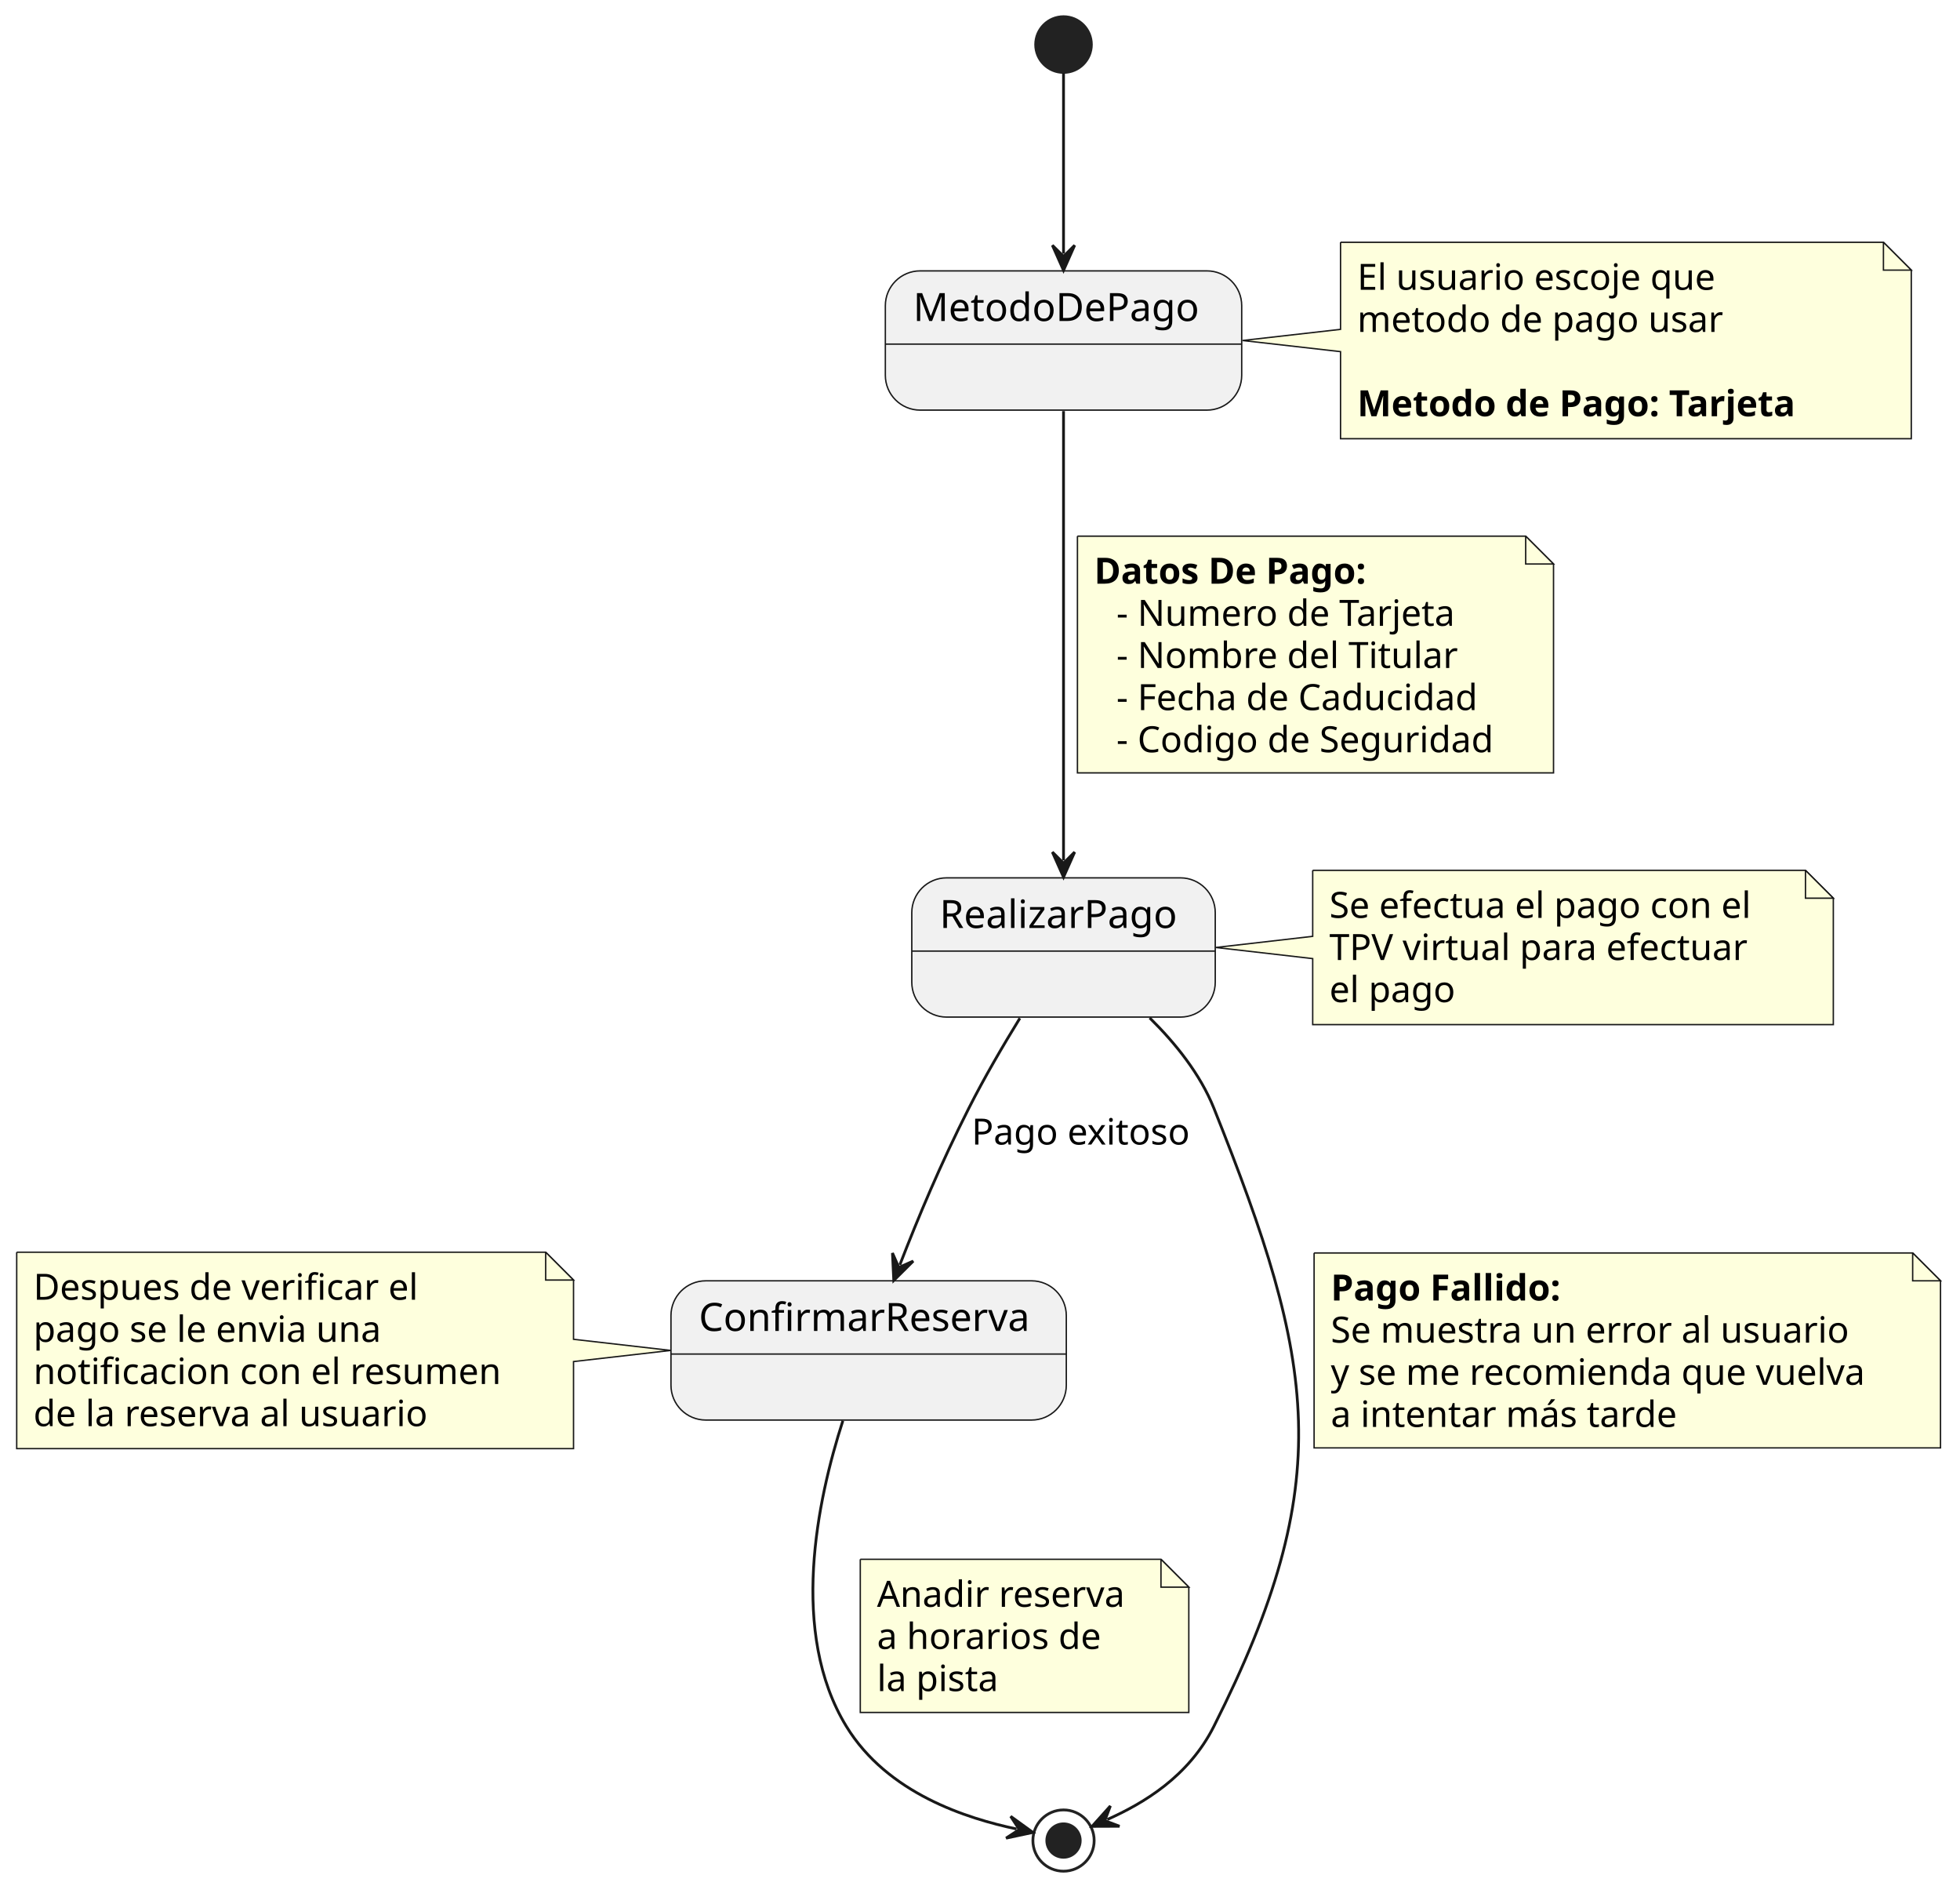
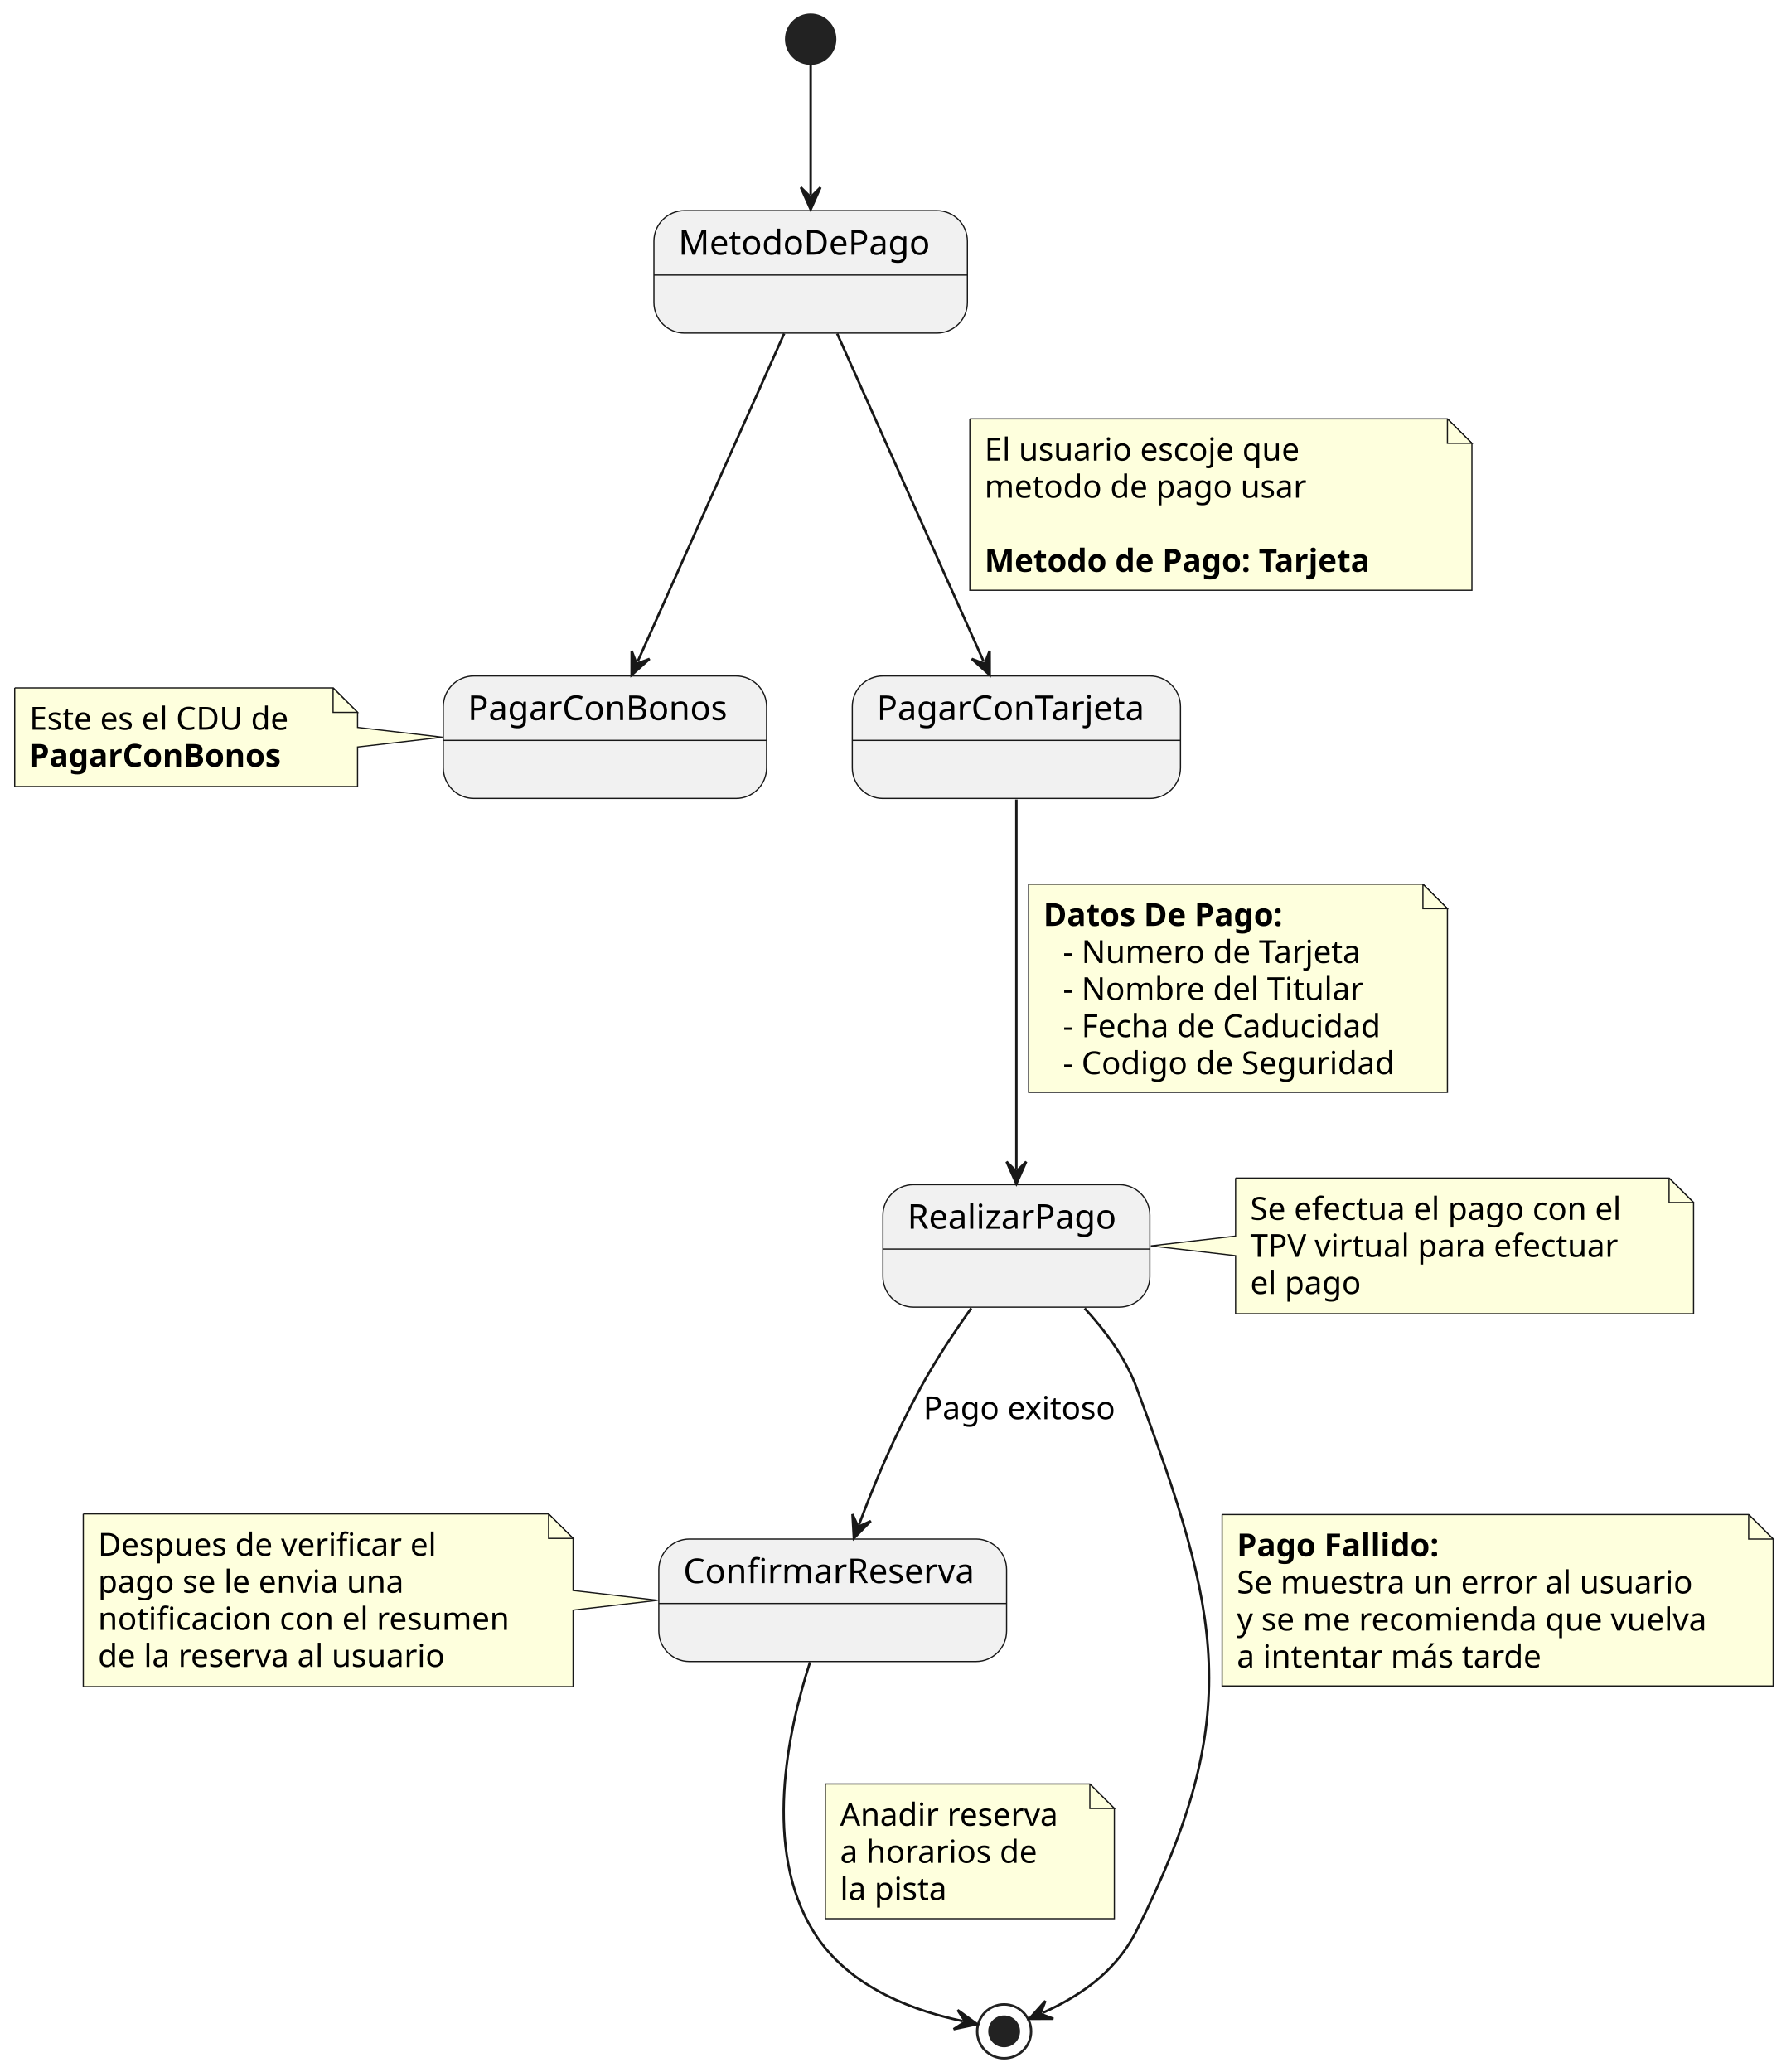
- <svg xmlns="http://www.w3.org/2000/svg" contentStyleType="text/css" height="677px" preserveAspectRatio="none" style="width:704px;height:677px;background:#FFFFFF;" version="1.1" viewBox="0 0 704 677" width="704px" zoomAndPan="magnify">
+ <svg xmlns="http://www.w3.org/2000/svg" contentStyleType="text/css" height="846px" preserveAspectRatio="none" style="width:731px;height:846px;background:#FFFFFF;" version="1.1" viewBox="0 0 731 846" width="731px" zoomAndPan="magnify">
  <defs />
  <g>
-     <ellipse cx="382" cy="16" fill="#222222" rx="10" ry="10" style="stroke:#222222;stroke-width:1.0;" />
+     <ellipse cx="331" cy="16" fill="#222222" rx="10" ry="10" style="stroke:#222222;stroke-width:1.0;" />
    <g id="MetodoDePago">
-       <rect fill="#F1F1F1" height="50" rx="12.5" ry="12.5" style="stroke:#181818;stroke-width:0.5;" width="128" x="318" y="97.27" />
-       <line style="stroke:#181818;stroke-width:0.5;" x1="318" x2="446" y1="123.567" y2="123.567" />
-       <text fill="#000000" font-family="sans-serif" font-size="14" lengthAdjust="spacing" textLength="108" x="328" y="115.265">MetodoDePago</text>
+       <rect fill="#F1F1F1" height="50" rx="12.5" ry="12.5" style="stroke:#181818;stroke-width:0.5;" width="128" x="267" y="86" />
+       <line style="stroke:#181818;stroke-width:0.5;" x1="267" x2="395" y1="112.297" y2="112.297" />
+       <text fill="#000000" font-family="sans-serif" font-size="14" lengthAdjust="spacing" textLength="108" x="277" y="103.995">MetodoDePago</text>
    </g>
-     <g id="elem_GMN5">
-       <path d="M481.5,87 L481.5,118.27 L446.31,122.27 L481.5,126.27 L481.5,157.531 A0,0 0 0 0 481.5,157.531 L686.5,157.531 A0,0 0 0 0 686.5,157.531 L686.5,97 L676.5,87 L481.5,87 A0,0 0 0 0 481.5,87 " fill="#FEFFDD" style="stroke:#181818;stroke-width:0.5;" />
-       <path d="M676.5,87 L676.5,97 L686.5,97 L676.5,87 " fill="#FEFFDD" style="stroke:#181818;stroke-width:0.5;" />
-       <text fill="#000000" font-family="sans-serif" font-size="13" lengthAdjust="spacing" textLength="135" x="487.5" y="104.067">El usuario escoje que</text>
-       <text fill="#000000" font-family="sans-serif" font-size="13" lengthAdjust="spacing" textLength="138" x="487.5" y="119.2">metodo de pago usar</text>
-       <text fill="#000000" font-family="sans-serif" font-size="13" lengthAdjust="spacing" textLength="4" x="487.5" y="134.333"> </text>
-       <text fill="#000000" font-family="sans-serif" font-size="13" font-weight="bold" lengthAdjust="spacing" textLength="184" x="487.5" y="149.465">Metodo de Pago: Tarjeta</text>
+     <g id="PagarConBonos">
+       <rect fill="#F1F1F1" height="50" rx="12.5" ry="12.5" style="stroke:#181818;stroke-width:0.5;" width="132" x="181" y="276" />
+       <line style="stroke:#181818;stroke-width:0.5;" x1="181" x2="313" y1="302.297" y2="302.297" />
+       <text fill="#000000" font-family="sans-serif" font-size="14" lengthAdjust="spacing" textLength="112" x="191" y="293.995">PagarConBonos</text>
+     </g>
+     <g id="elem_GMN7">
+       <path d="M6,280.87 L6,321.136 A0,0 0 0 0 6,321.136 L146,321.136 A0,0 0 0 0 146,321.136 L146,305 L180.65,301 L146,297 L146,290.87 L136,280.87 L6,280.87 A0,0 0 0 0 6,280.87 " fill="#FEFFDD" style="stroke:#181818;stroke-width:0.5;" />
+       <path d="M136,280.87 L136,290.87 L146,290.87 L136,280.87 " fill="#FEFFDD" style="stroke:#181818;stroke-width:0.5;" />
+       <text fill="#000000" font-family="sans-serif" font-size="13" lengthAdjust="spacing" textLength="115" x="12" y="297.937">Este es el CDU de</text>
+       <text fill="#000000" font-family="sans-serif" font-size="13" font-weight="bold" lengthAdjust="spacing" textLength="117" x="12" y="313.07">PagarConBonos</text>
+     </g>
+     <g id="PagarConTarjeta">
+       <rect fill="#F1F1F1" height="50" rx="12.5" ry="12.5" style="stroke:#181818;stroke-width:0.5;" width="134" x="348" y="276" />
+       <line style="stroke:#181818;stroke-width:0.5;" x1="348" x2="482" y1="302.297" y2="302.297" />
+       <text fill="#000000" font-family="sans-serif" font-size="14" lengthAdjust="spacing" textLength="114" x="358" y="293.995">PagarConTarjeta</text>
    </g>
    <g id="RealizarPago">
-       <rect fill="#F1F1F1" height="50" rx="12.5" ry="12.5" style="stroke:#181818;stroke-width:0.5;" width="109" x="327.5" y="315.23" />
-       <line style="stroke:#181818;stroke-width:0.5;" x1="327.5" x2="436.5" y1="341.527" y2="341.527" />
-       <text fill="#000000" font-family="sans-serif" font-size="14" lengthAdjust="spacing" textLength="89" x="337.5" y="333.225">RealizarPago</text>
+       <rect fill="#F1F1F1" height="50" rx="12.5" ry="12.5" style="stroke:#181818;stroke-width:0.5;" width="109" x="360.5" y="483.7" />
+       <line style="stroke:#181818;stroke-width:0.5;" x1="360.5" x2="469.5" y1="509.997" y2="509.997" />
+       <text fill="#000000" font-family="sans-serif" font-size="14" lengthAdjust="spacing" textLength="89" x="370.5" y="501.695">RealizarPago</text>
    </g>
-     <g id="elem_GMN10">
-       <path d="M471.5,312.53 L471.5,336.23 L436.69,340.23 L471.5,344.23 L471.5,367.928 A0,0 0 0 0 471.5,367.928 L658.5,367.928 A0,0 0 0 0 658.5,367.928 L658.5,322.53 L648.5,312.53 L471.5,312.53 A0,0 0 0 0 471.5,312.53 " fill="#FEFFDD" style="stroke:#181818;stroke-width:0.5;" />
-       <path d="M648.5,312.53 L648.5,322.53 L658.5,322.53 L648.5,312.53 " fill="#FEFFDD" style="stroke:#181818;stroke-width:0.5;" />
-       <text fill="#000000" font-family="sans-serif" font-size="13" lengthAdjust="spacing" textLength="162" x="477.5" y="329.597">Se efectua el pago con el</text>
-       <text fill="#000000" font-family="sans-serif" font-size="13" lengthAdjust="spacing" textLength="157" x="477.5" y="344.73">TPV virtual para efectuar</text>
-       <text fill="#000000" font-family="sans-serif" font-size="13" lengthAdjust="spacing" textLength="47" x="477.5" y="359.863">el pago</text>
+     <g id="elem_GMN14">
+       <path d="M504.5,481 L504.5,504.7 L469.91,508.7 L504.5,512.7 L504.5,536.398 A0,0 0 0 0 504.5,536.398 L691.5,536.398 A0,0 0 0 0 691.5,536.398 L691.5,491 L681.5,481 L504.5,481 A0,0 0 0 0 504.5,481 " fill="#FEFFDD" style="stroke:#181818;stroke-width:0.5;" />
+       <path d="M681.5,481 L681.5,491 L691.5,491 L681.5,481 " fill="#FEFFDD" style="stroke:#181818;stroke-width:0.5;" />
+       <text fill="#000000" font-family="sans-serif" font-size="13" lengthAdjust="spacing" textLength="162" x="510.5" y="498.067">Se efectua el pago con el</text>
+       <text fill="#000000" font-family="sans-serif" font-size="13" lengthAdjust="spacing" textLength="157" x="510.5" y="513.2">TPV virtual para efectuar</text>
+       <text fill="#000000" font-family="sans-serif" font-size="13" lengthAdjust="spacing" textLength="47" x="510.5" y="528.332">el pago</text>
    </g>
    <g id="ConfirmarReserva">
-       <rect fill="#F1F1F1" height="50" rx="12.5" ry="12.5" style="stroke:#181818;stroke-width:0.5;" width="142" x="241" y="459.93" />
-       <line style="stroke:#181818;stroke-width:0.5;" x1="241" x2="383" y1="486.227" y2="486.227" />
-       <text fill="#000000" font-family="sans-serif" font-size="14" lengthAdjust="spacing" textLength="122" x="251" y="477.925">ConfirmarReserva</text>
+       <rect fill="#F1F1F1" height="50" rx="12.5" ry="12.5" style="stroke:#181818;stroke-width:0.5;" width="142" x="269" y="628.4" />
+       <line style="stroke:#181818;stroke-width:0.5;" x1="269" x2="411" y1="654.697" y2="654.697" />
+       <text fill="#000000" font-family="sans-serif" font-size="14" lengthAdjust="spacing" textLength="122" x="279" y="646.395">ConfirmarReserva</text>
    </g>
-     <g id="elem_GMN15">
-       <path d="M6,449.66 L6,520.191 A0,0 0 0 0 6,520.191 L206,520.191 A0,0 0 0 0 206,520.191 L206,488.93 L240.9,484.93 L206,480.93 L206,459.66 L196,449.66 L6,449.66 A0,0 0 0 0 6,449.66 " fill="#FEFFDD" style="stroke:#181818;stroke-width:0.5;" />
-       <path d="M196,449.66 L196,459.66 L206,459.66 L196,449.66 " fill="#FEFFDD" style="stroke:#181818;stroke-width:0.5;" />
-       <text fill="#000000" font-family="sans-serif" font-size="13" lengthAdjust="spacing" textLength="145" x="12" y="466.727">Despues de verificar el</text>
-       <text fill="#000000" font-family="sans-serif" font-size="13" lengthAdjust="spacing" textLength="132" x="12" y="481.86">pago se le envia una</text>
-       <text fill="#000000" font-family="sans-serif" font-size="13" lengthAdjust="spacing" textLength="175" x="12" y="496.993">notificacion con el resumen</text>
-       <text fill="#000000" font-family="sans-serif" font-size="13" lengthAdjust="spacing" textLength="149" x="12" y="512.125">de la reserva al usuario</text>
+     <g id="elem_GMN19">
+       <path d="M34,618.13 L34,688.661 A0,0 0 0 0 34,688.661 L234,688.661 A0,0 0 0 0 234,688.661 L234,657.4 L268.53,653.4 L234,649.4 L234,628.13 L224,618.13 L34,618.13 A0,0 0 0 0 34,618.13 " fill="#FEFFDD" style="stroke:#181818;stroke-width:0.5;" />
+       <path d="M224,618.13 L224,628.13 L234,628.13 L224,618.13 " fill="#FEFFDD" style="stroke:#181818;stroke-width:0.5;" />
+       <text fill="#000000" font-family="sans-serif" font-size="13" lengthAdjust="spacing" textLength="145" x="40" y="635.197">Despues de verificar el</text>
+       <text fill="#000000" font-family="sans-serif" font-size="13" lengthAdjust="spacing" textLength="132" x="40" y="650.33">pago se le envia una</text>
+       <text fill="#000000" font-family="sans-serif" font-size="13" lengthAdjust="spacing" textLength="175" x="40" y="665.462">notificacion con el resumen</text>
+       <text fill="#000000" font-family="sans-serif" font-size="13" lengthAdjust="spacing" textLength="149" x="40" y="680.595">de la reserva al usuario</text>
    </g>
-     <ellipse cx="382" cy="660.93" fill="none" rx="11" ry="11" style="stroke:#222222;stroke-width:1.0;" />
-     <ellipse cx="382" cy="660.93" fill="#222222" rx="6" ry="6" style="stroke:#222222;stroke-width:1.0;" />
+     <ellipse cx="410" cy="829.4" fill="none" rx="11" ry="11" style="stroke:#222222;stroke-width:1.0;" />
+     <ellipse cx="410" cy="829.4" fill="#222222" rx="6" ry="6" style="stroke:#222222;stroke-width:1.0;" />
    <g id="link_*start*_MetodoDePago">
-       <path d="M382,26.25 C382,42 382,68.5 382,91.08 " fill="none" id="*start*-to-MetodoDePago" style="stroke:#181818;stroke-width:1.0;" />
-       <polygon fill="#181818" points="382,97.08,386,88.08,382,92.08,378,88.08,382,97.08" style="stroke:#181818;stroke-width:1.0;" />
+       <path d="M331,26.26 C331,39.95 331,60.07 331,79.52 " fill="none" id="*start*-to-MetodoDePago" style="stroke:#181818;stroke-width:1.0;" />
+       <polygon fill="#181818" points="331,85.52,335,76.52,331,80.52,327,76.52,331,85.52" style="stroke:#181818;stroke-width:1.0;" />
    </g>
-     <g id="link_MetodoDePago_RealizarPago">
-       <path d="M382,147.62 C382,189.21 382,267.44 382,308.97 " fill="none" id="MetodoDePago-to-RealizarPago" style="stroke:#181818;stroke-width:1.0;" />
-       <polygon fill="#181818" points="382,314.97,386,305.97,382,309.97,378,305.97,382,314.97" style="stroke:#181818;stroke-width:1.0;" />
-       <path d="M387,192.53 L387,277.53 L558,277.53 L558,202.53 L548,192.53 L387,192.53 " fill="#FEFFDD" style="stroke:#181818;stroke-width:0.5;" />
-       <path d="M548,192.53 L548,202.53 L558,202.53 L548,192.53 " fill="#FEFFDD" style="stroke:#181818;stroke-width:0.5;" />
-       <text fill="#000000" font-family="sans-serif" font-size="13" font-weight="bold" lengthAdjust="spacing" textLength="116" x="393" y="209.597">Datos De Pago:</text>
-       <text fill="#000000" font-family="sans-serif" font-size="13" lengthAdjust="spacing" textLength="129" x="401" y="224.73">- Numero de Tarjeta</text>
-       <text fill="#000000" font-family="sans-serif" font-size="13" lengthAdjust="spacing" textLength="127" x="401" y="239.863">- Nombre del Titular</text>
-       <text fill="#000000" font-family="sans-serif" font-size="13" lengthAdjust="spacing" textLength="138" x="401" y="254.995">- Fecha de Caducidad</text>
-       <text fill="#000000" font-family="sans-serif" font-size="13" lengthAdjust="spacing" textLength="142" x="401" y="270.128">- Codigo de Seguridad</text>
+     <g id="link_MetodoDePago_PagarConBonos">
+       <path d="M320.19,136.19 C304.11,172.19 276.488,234.012 260.348,270.122 " fill="none" id="MetodoDePago-to-PagarConBonos" style="stroke:#181818;stroke-width:1.0;" />
+       <polygon fill="#181818" points="257.9,275.6,265.224,269.016,259.94,271.035,257.921,265.751,257.9,275.6" style="stroke:#181818;stroke-width:1.0;" />
+     </g>
+     <g id="link_MetodoDePago_PagarConTarjeta">
+       <path d="M341.81,136.19 C357.89,172.19 385.512,234.012 401.652,270.122 " fill="none" id="MetodoDePago-to-PagarConTarjeta" style="stroke:#181818;stroke-width:1.0;" />
+       <polygon fill="#181818" points="404.1,275.6,404.079,265.751,402.06,271.035,396.776,269.016,404.1,275.6" style="stroke:#181818;stroke-width:1.0;" />
+       <path d="M396,171 L396,241 L601,241 L601,181 L591,171 L396,171 " fill="#FEFFDD" style="stroke:#181818;stroke-width:0.5;" />
+       <path d="M591,171 L591,181 L601,181 L591,171 " fill="#FEFFDD" style="stroke:#181818;stroke-width:0.5;" />
+       <text fill="#000000" font-family="sans-serif" font-size="13" lengthAdjust="spacing" textLength="135" x="402" y="188.067">El usuario escoje que</text>
+       <text fill="#000000" font-family="sans-serif" font-size="13" lengthAdjust="spacing" textLength="138" x="402" y="203.2">metodo de pago usar</text>
+       <text fill="#000000" font-family="sans-serif" font-size="13" lengthAdjust="spacing" textLength="4" x="402" y="218.333"> </text>
+       <text fill="#000000" font-family="sans-serif" font-size="13" font-weight="bold" lengthAdjust="spacing" textLength="184" x="402" y="233.465">Metodo de Pago: Tarjeta</text>
+     </g>
+     <g id="link_PagarConTarjeta_RealizarPago">
+       <path d="M415,326.41 C415,365.99 415,437.76 415,477.33 " fill="none" id="PagarConTarjeta-to-RealizarPago" style="stroke:#181818;stroke-width:1.0;" />
+       <polygon fill="#181818" points="415,483.33,419,474.33,415,478.33,411,474.33,415,483.33" style="stroke:#181818;stroke-width:1.0;" />
+       <path d="M420,361 L420,446 L591,446 L591,371 L581,361 L420,361 " fill="#FEFFDD" style="stroke:#181818;stroke-width:0.5;" />
+       <path d="M581,361 L581,371 L591,371 L581,361 " fill="#FEFFDD" style="stroke:#181818;stroke-width:0.5;" />
+       <text fill="#000000" font-family="sans-serif" font-size="13" font-weight="bold" lengthAdjust="spacing" textLength="116" x="426" y="378.067">Datos De Pago:</text>
+       <text fill="#000000" font-family="sans-serif" font-size="13" lengthAdjust="spacing" textLength="129" x="434" y="393.2">- Numero de Tarjeta</text>
+       <text fill="#000000" font-family="sans-serif" font-size="13" lengthAdjust="spacing" textLength="127" x="434" y="408.332">- Nombre del Titular</text>
+       <text fill="#000000" font-family="sans-serif" font-size="13" lengthAdjust="spacing" textLength="138" x="434" y="423.465">- Fecha de Caducidad</text>
+       <text fill="#000000" font-family="sans-serif" font-size="13" lengthAdjust="spacing" textLength="142" x="434" y="438.598">- Codigo de Seguridad</text>
    </g>
    <g id="link_RealizarPago_ConfirmarReserva">
-       <path d="M366.32,365.64 C360.26,375.49 353.49,387.07 348,397.93 C337.7,418.29 329.994,436.728 323.204,454.198 " fill="none" id="RealizarPago-to-ConfirmarReserva" style="stroke:#181818;stroke-width:1.0;" />
-       <polygon fill="#181818" points="321.03,459.79,328.019,452.85,322.841,455.13,320.562,449.952,321.03,459.79" style="stroke:#181818;stroke-width:1.0;" />
-       <text fill="#000000" font-family="sans-serif" font-size="13" lengthAdjust="spacing" textLength="82" x="349" y="410.997">Pago exitoso</text>
+       <path d="M396.57,534.12 C389.65,543.87 382.01,555.39 376,566.4 C365.07,586.43 357.373,604.874 350.763,622.444 " fill="none" id="RealizarPago-to-ConfirmarReserva" style="stroke:#181818;stroke-width:1.0;" />
+       <polygon fill="#181818" points="348.65,628.06,355.563,621.045,350.411,623.38,348.075,618.228,348.65,628.06" style="stroke:#181818;stroke-width:1.0;" />
+       <text fill="#000000" font-family="sans-serif" font-size="13" lengthAdjust="spacing" textLength="82" x="377" y="579.467">Pago exitoso</text>
    </g>
    <g id="link_RealizarPago_*end*">
-       <path d="M412.95,365.51 C422.16,374.58 431.1,385.69 436,397.93 C472.64,489.54 480.39,531.81 436,619.93 C426.87,638.06 410.674,647.562 397.734,653.372 " fill="none" id="RealizarPago-to-*end*" style="stroke:#181818;stroke-width:1.0;" />
-       <polygon fill="#181818" points="392.26,655.83,402.109,655.793,396.821,653.782,398.832,648.495,392.26,655.83" style="stroke:#181818;stroke-width:1.0;" />
-       <path d="M472,449.93 L472,519.93 L697,519.93 L697,459.93 L687,449.93 L472,449.93 " fill="#FEFFDD" style="stroke:#181818;stroke-width:0.5;" />
-       <path d="M687,449.93 L687,459.93 L697,459.93 L687,449.93 " fill="#FEFFDD" style="stroke:#181818;stroke-width:0.5;" />
-       <text fill="#000000" font-family="sans-serif" font-size="13" font-weight="bold" lengthAdjust="spacing" textLength="97" x="478" y="466.997">Pago Fallido:</text>
-       <text fill="#000000" font-family="sans-serif" font-size="13" lengthAdjust="spacing" textLength="196" x="478" y="482.13">Se muestra un error al usuario</text>
-       <text fill="#000000" font-family="sans-serif" font-size="13" lengthAdjust="spacing" textLength="204" x="478" y="497.262">y se me recomienda que vuelva</text>
-       <text fill="#000000" font-family="sans-serif" font-size="13" lengthAdjust="spacing" textLength="132" x="478" y="512.395">a intentar más tarde</text>
+       <path d="M442.87,534.18 C451.33,543.34 459.55,554.45 464,566.4 C498.42,658.87 508.39,700.28 464,788.4 C454.87,806.53 438.674,816.032 425.734,821.842 " fill="none" id="RealizarPago-to-*end*" style="stroke:#181818;stroke-width:1.0;" />
+       <polygon fill="#181818" points="420.26,824.3,430.109,824.263,424.821,822.252,426.832,816.965,420.26,824.3" style="stroke:#181818;stroke-width:1.0;" />
+       <path d="M499,618.4 L499,688.4 L724,688.4 L724,628.4 L714,618.4 L499,618.4 " fill="#FEFFDD" style="stroke:#181818;stroke-width:0.5;" />
+       <path d="M714,618.4 L714,628.4 L724,628.4 L714,618.4 " fill="#FEFFDD" style="stroke:#181818;stroke-width:0.5;" />
+       <text fill="#000000" font-family="sans-serif" font-size="13" font-weight="bold" lengthAdjust="spacing" textLength="97" x="505" y="635.467">Pago Fallido:</text>
+       <text fill="#000000" font-family="sans-serif" font-size="13" lengthAdjust="spacing" textLength="196" x="505" y="650.6">Se muestra un error al usuario</text>
+       <text fill="#000000" font-family="sans-serif" font-size="13" lengthAdjust="spacing" textLength="204" x="505" y="665.732">y se me recomienda que vuelva</text>
+       <text fill="#000000" font-family="sans-serif" font-size="13" lengthAdjust="spacing" textLength="132" x="505" y="680.865">a intentar más tarde</text>
    </g>
    <g id="link_ConfirmarReserva_*end*">
-       <path d="M302.74,510.19 C293.53,538.69 283.46,586.32 304,619.93 C318.76,644.08 347.38,653.02 365.13,656.77 " fill="none" id="ConfirmarReserva-to-*end*" style="stroke:#181818;stroke-width:1.0;" />
-       <polygon fill="#181818" points="371,658.01,363.021,652.236,366.108,656.976,361.368,660.063,371,658.01" style="stroke:#181818;stroke-width:1.0;" />
-       <path d="M309,559.93 L309,614.93 L427,614.93 L427,569.93 L417,559.93 L309,559.93 " fill="#FEFFDD" style="stroke:#181818;stroke-width:0.5;" />
-       <path d="M417,559.93 L417,569.93 L427,569.93 L417,559.93 " fill="#FEFFDD" style="stroke:#181818;stroke-width:0.5;" />
-       <text fill="#000000" font-family="sans-serif" font-size="13" lengthAdjust="spacing" textLength="93" x="315" y="576.997">Anadir reserva</text>
-       <text fill="#000000" font-family="sans-serif" font-size="13" lengthAdjust="spacing" textLength="84" x="315" y="592.13">a horarios de</text>
-       <text fill="#000000" font-family="sans-serif" font-size="13" lengthAdjust="spacing" textLength="46" x="315" y="607.263">la pista</text>
+       <path d="M330.74,678.66 C321.53,707.16 311.46,754.79 332,788.4 C346.76,812.55 375.38,821.49 393.13,825.24 " fill="none" id="ConfirmarReserva-to-*end*" style="stroke:#181818;stroke-width:1.0;" />
+       <polygon fill="#181818" points="399,826.48,391.021,820.706,394.108,825.447,389.368,828.533,399,826.48" style="stroke:#181818;stroke-width:1.0;" />
+       <path d="M337,728.4 L337,783.4 L455,783.4 L455,738.4 L445,728.4 L337,728.4 " fill="#FEFFDD" style="stroke:#181818;stroke-width:0.5;" />
+       <path d="M445,728.4 L445,738.4 L455,738.4 L445,728.4 " fill="#FEFFDD" style="stroke:#181818;stroke-width:0.5;" />
+       <text fill="#000000" font-family="sans-serif" font-size="13" lengthAdjust="spacing" textLength="93" x="343" y="745.467">Anadir reserva</text>
+       <text fill="#000000" font-family="sans-serif" font-size="13" lengthAdjust="spacing" textLength="84" x="343" y="760.6">a horarios de</text>
+       <text fill="#000000" font-family="sans-serif" font-size="13" lengthAdjust="spacing" textLength="46" x="343" y="775.732">la pista</text>
    </g>
  </g>
</svg>
